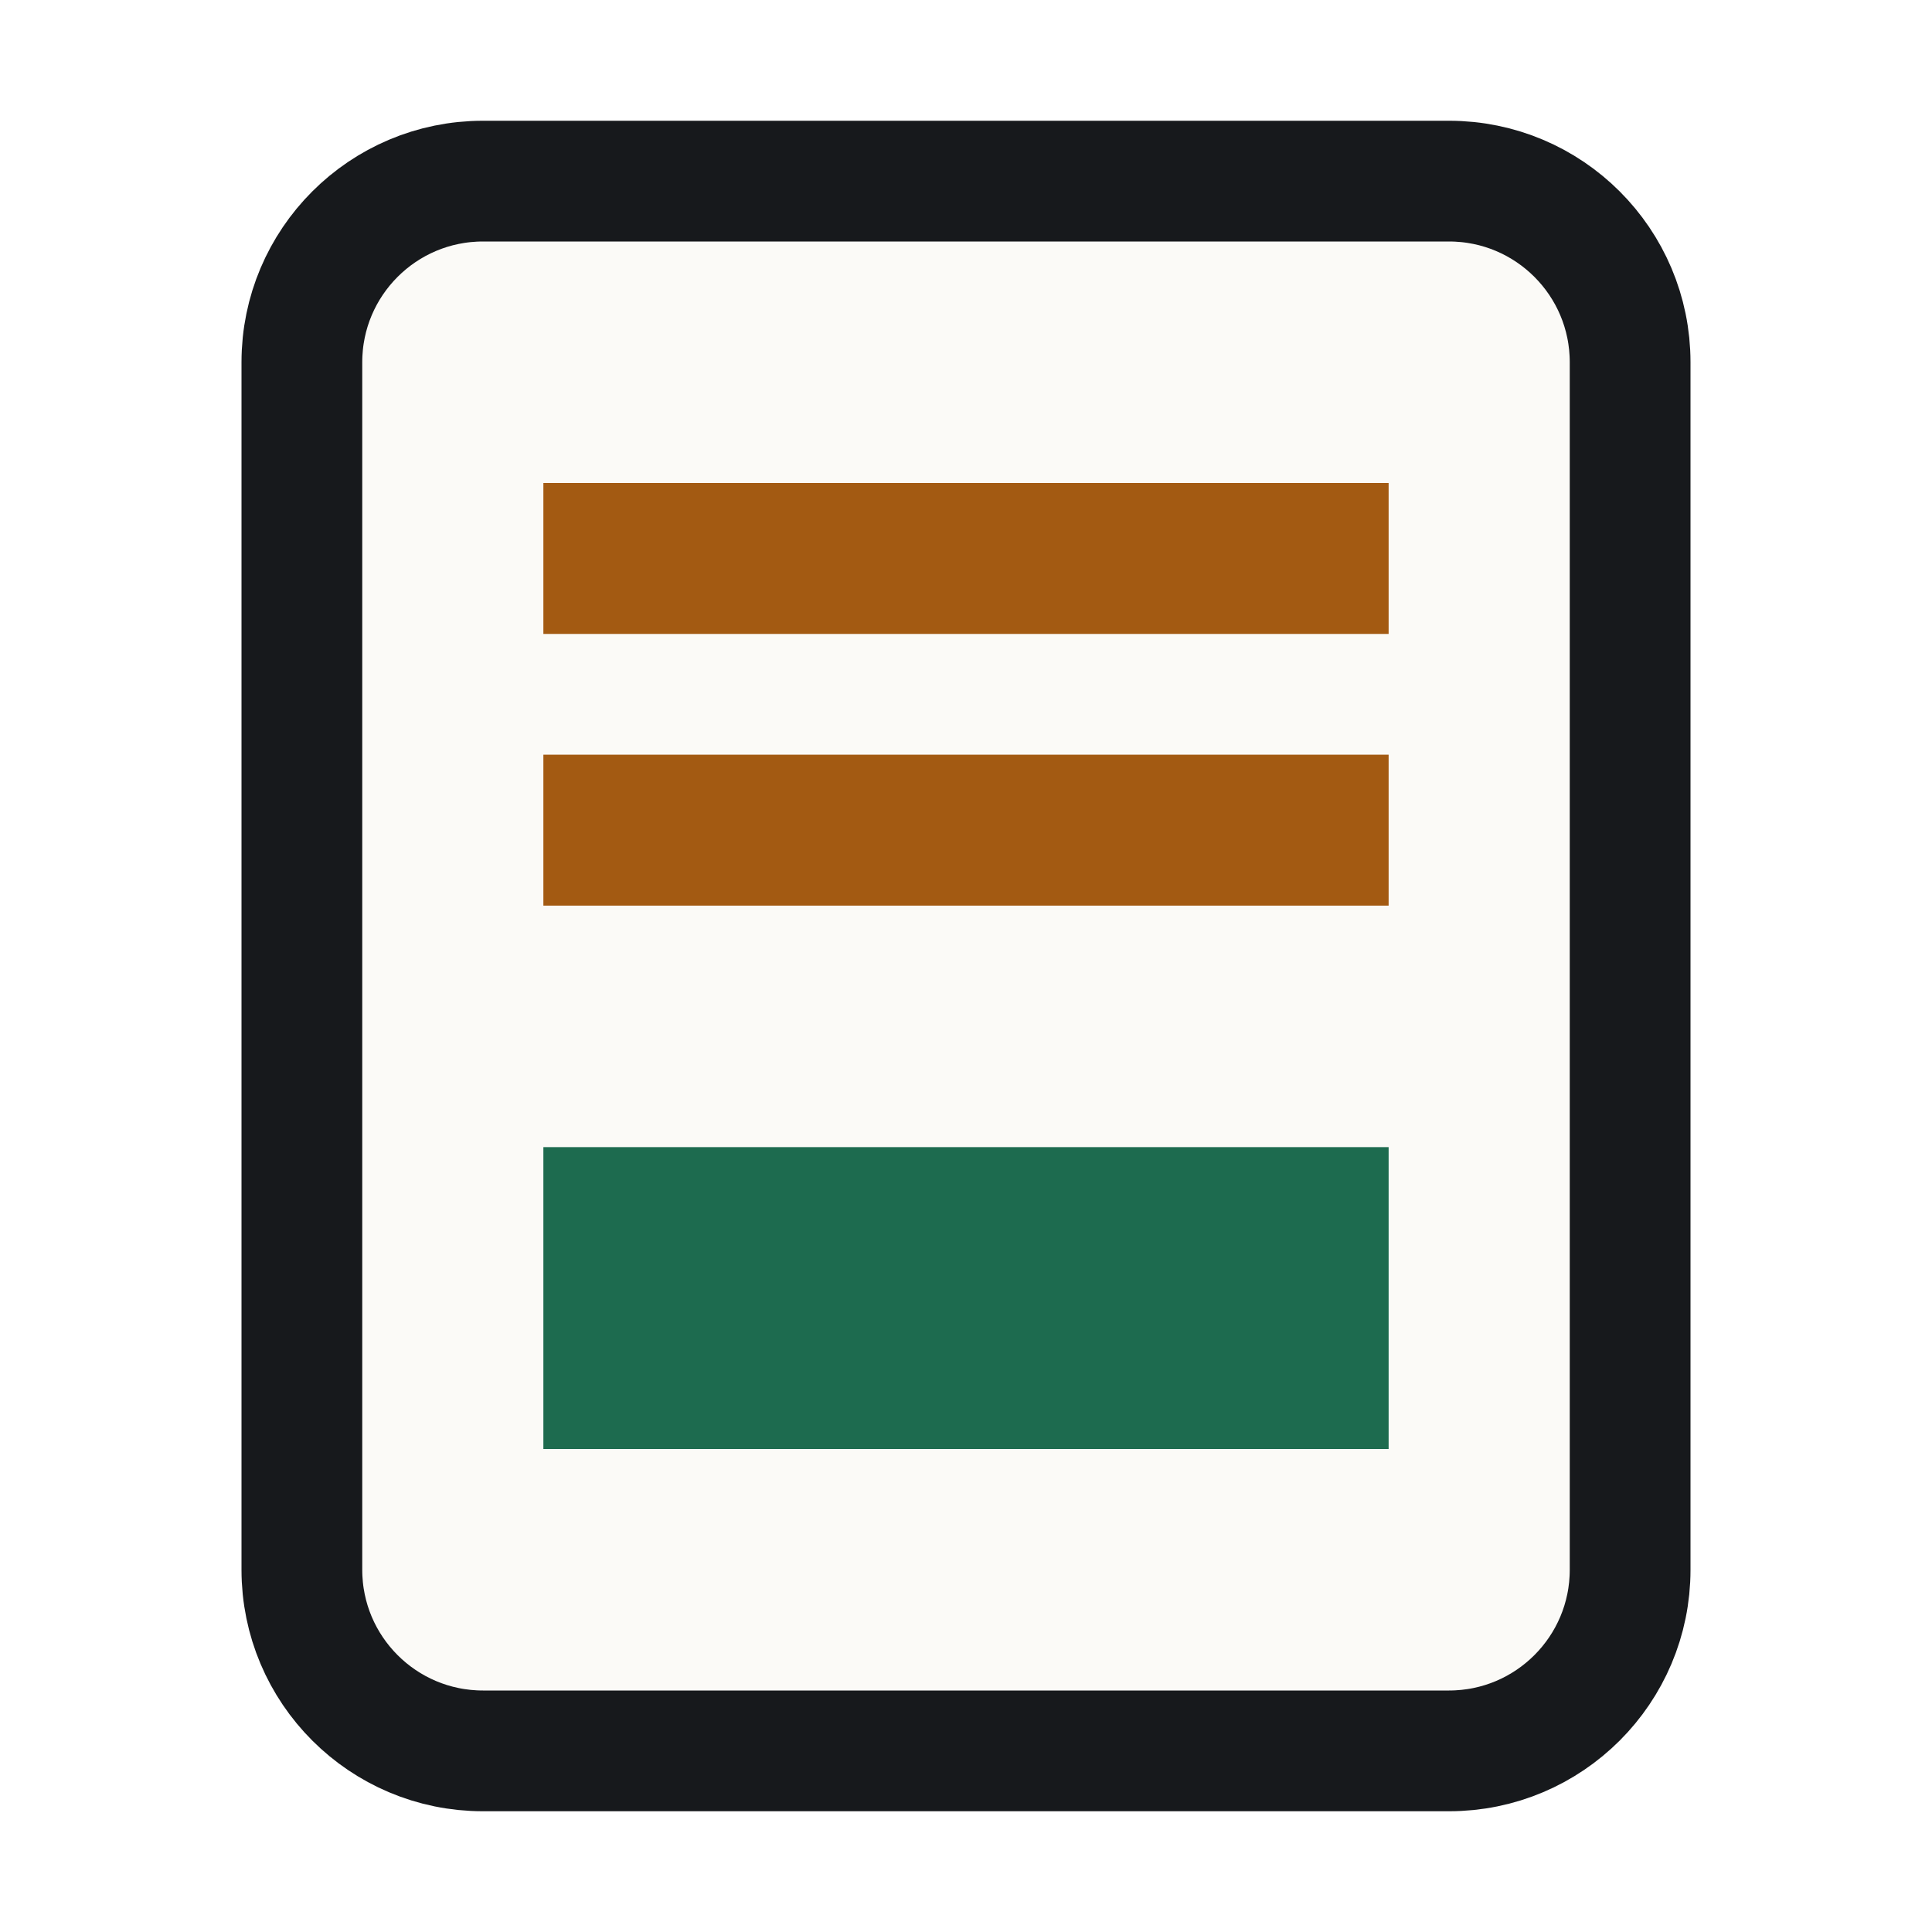
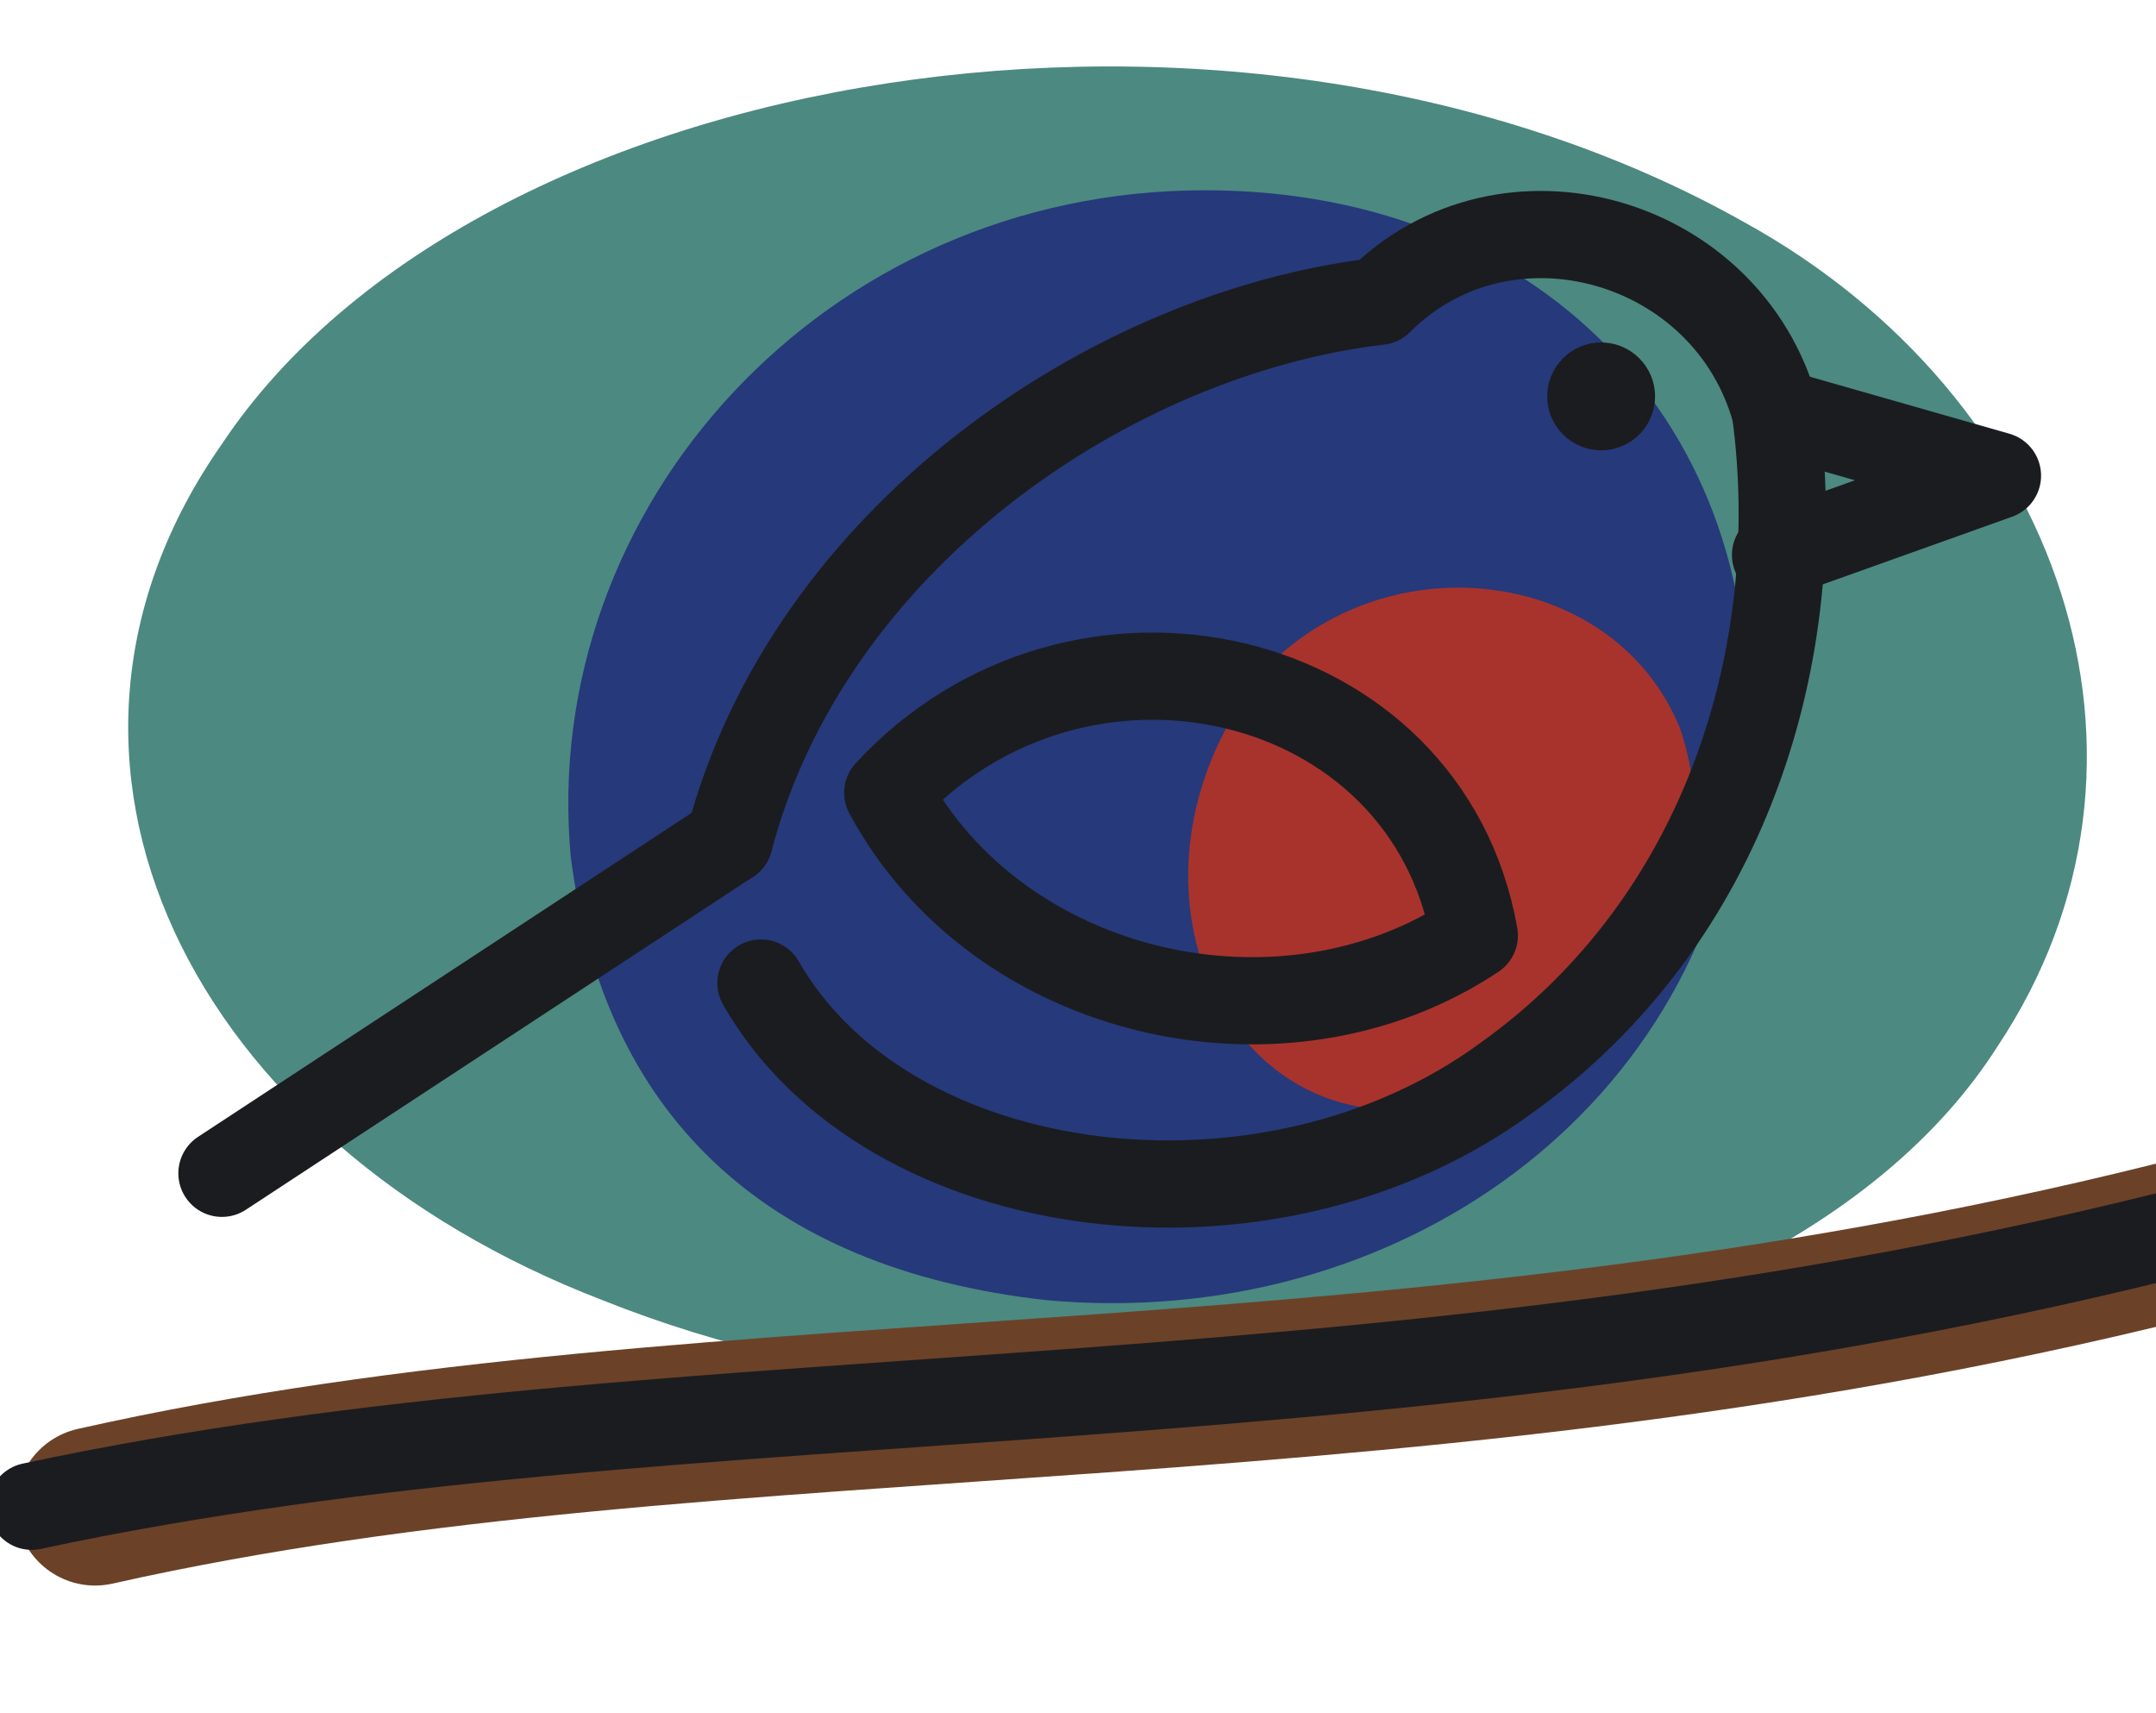
- <svg xmlns="http://www.w3.org/2000/svg" viewBox="0 0 32 32">
+ <svg xmlns="http://www.w3.org/2000/svg" viewBox="6 18 136 108">
  <style>
-     .f { fill: #fbfaf7; stroke: #17191c; }
-     @media (prefers-color-scheme: dark) { .f { fill: #17191b; stroke: #e8e6e1; } }
+     .i { stroke: #1b1c20; }
+     .d { fill: #1b1c20; }
+     @media (prefers-color-scheme: dark) { .i { stroke: #ece7db; } .d { fill: #ece7db; } }
  </style>
-   <rect class="f" x="5" y="3" width="22" height="26" rx="3" stroke-width="2" />
-   <rect x="9" y="8" width="14" height="2.5" fill="#a35a12" />
-   <rect x="9" y="12.5" width="14" height="2.5" fill="#a35a12" />
-   <rect x="9" y="19" width="14" height="5" fill="#1d6b4f" />
+   <path fill="#1f6b62" opacity="0.8" d="M20 46c16-24 64-32 96-14 20 11 28 34 16 52-14 22-58 28-88 16-26-10-38-34-24-54z" />
+   <path fill="#26397a" d="M42 72c-2-22 16-42 40-42 22 0 36 16 34 36-2 22-22 36-44 34-18-2-28-12-30-28z" />
+   <path fill="#a8332d" d="M86 60c8-8 22-6 26 4 4 12-6 24-18 24-12 0-18-16-8-28z" />
+   <path fill="none" stroke="#6b4228" stroke-width="10" stroke-linecap="round" d="M12 113c40-9 84-4 136-18" />
+   <g class="i" fill="none" stroke-width="5.5" stroke-linecap="round" stroke-linejoin="round">
+     <path d="M8 113c42-9 88-4 142-19" />
+     <path d="M118 44c-3-11-17-15-25-7-17 2-36 15-41 34" />
+     <path d="M52 71L20 92" />
+     <path d="M54 80c8 14 32 17 47 6 14-10 19-27 17-42" />
+     <path d="M118 44l14 4-14 5" />
+     <path d="M62 68c12-13 34-8 37 9-12 8-30 4-37-9z" />
+     <circle class="d" cx="107" cy="43" r="3.4" stroke="none" />
+   </g>
</svg>
